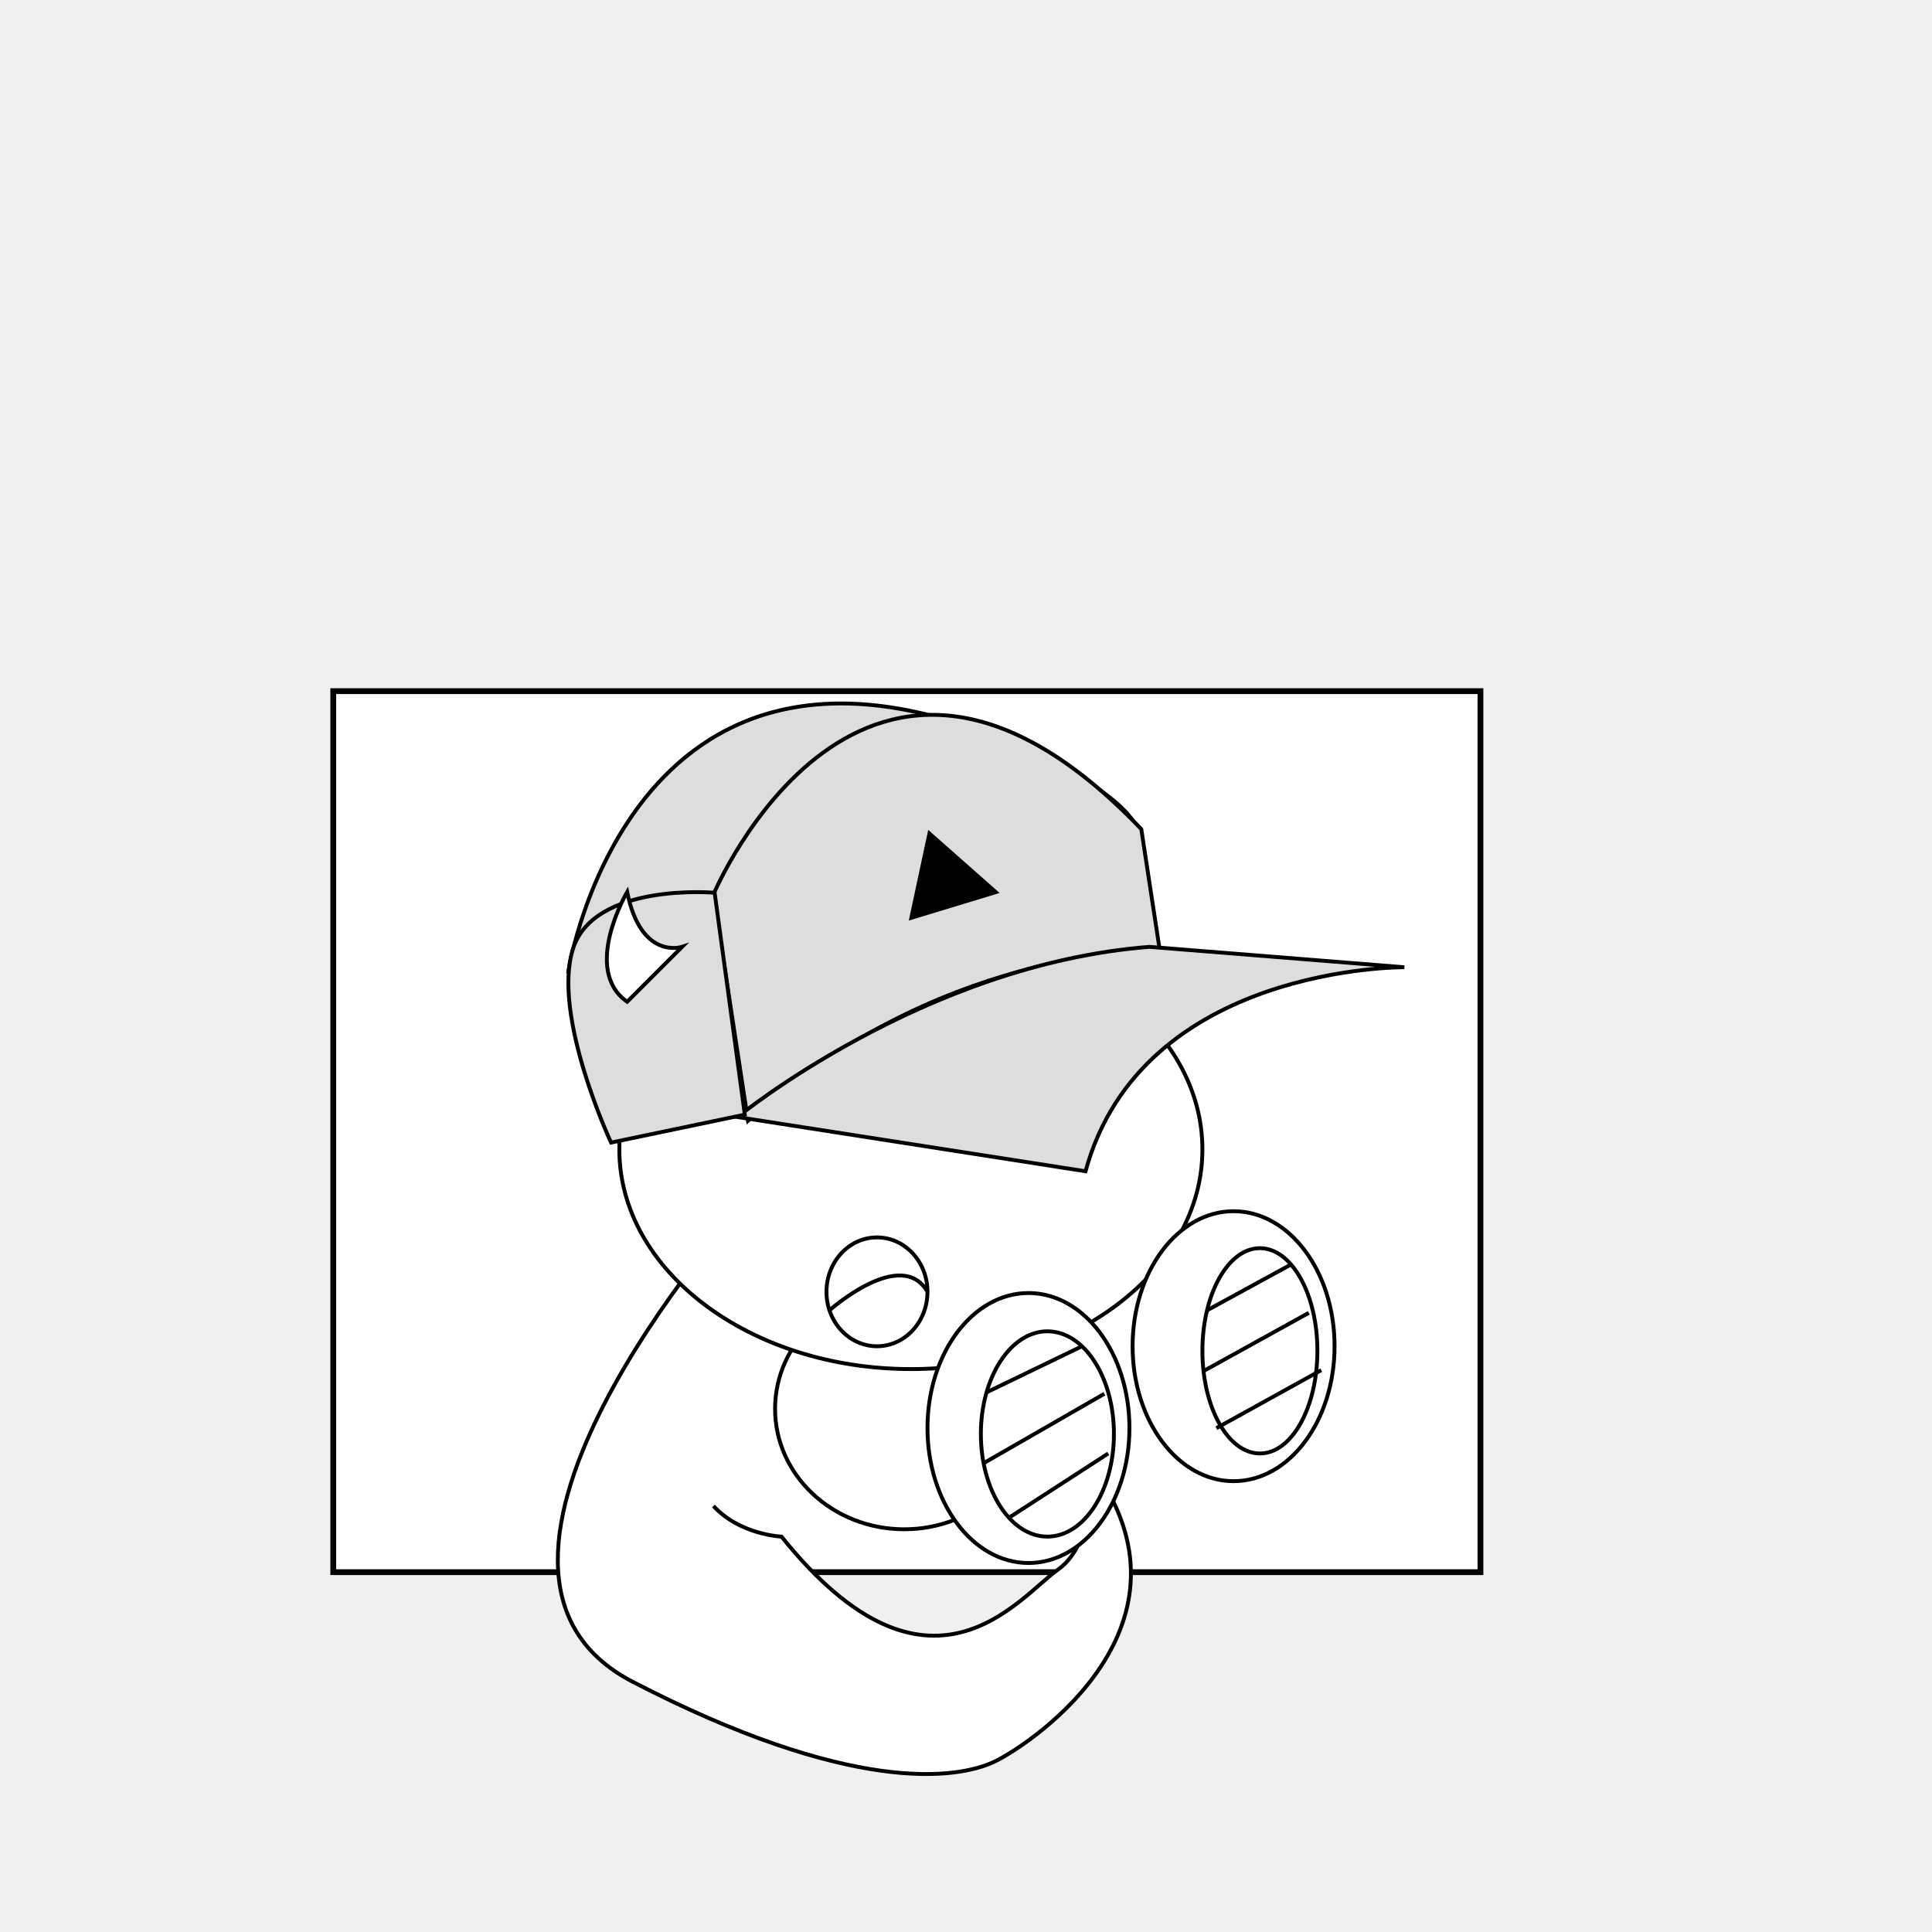
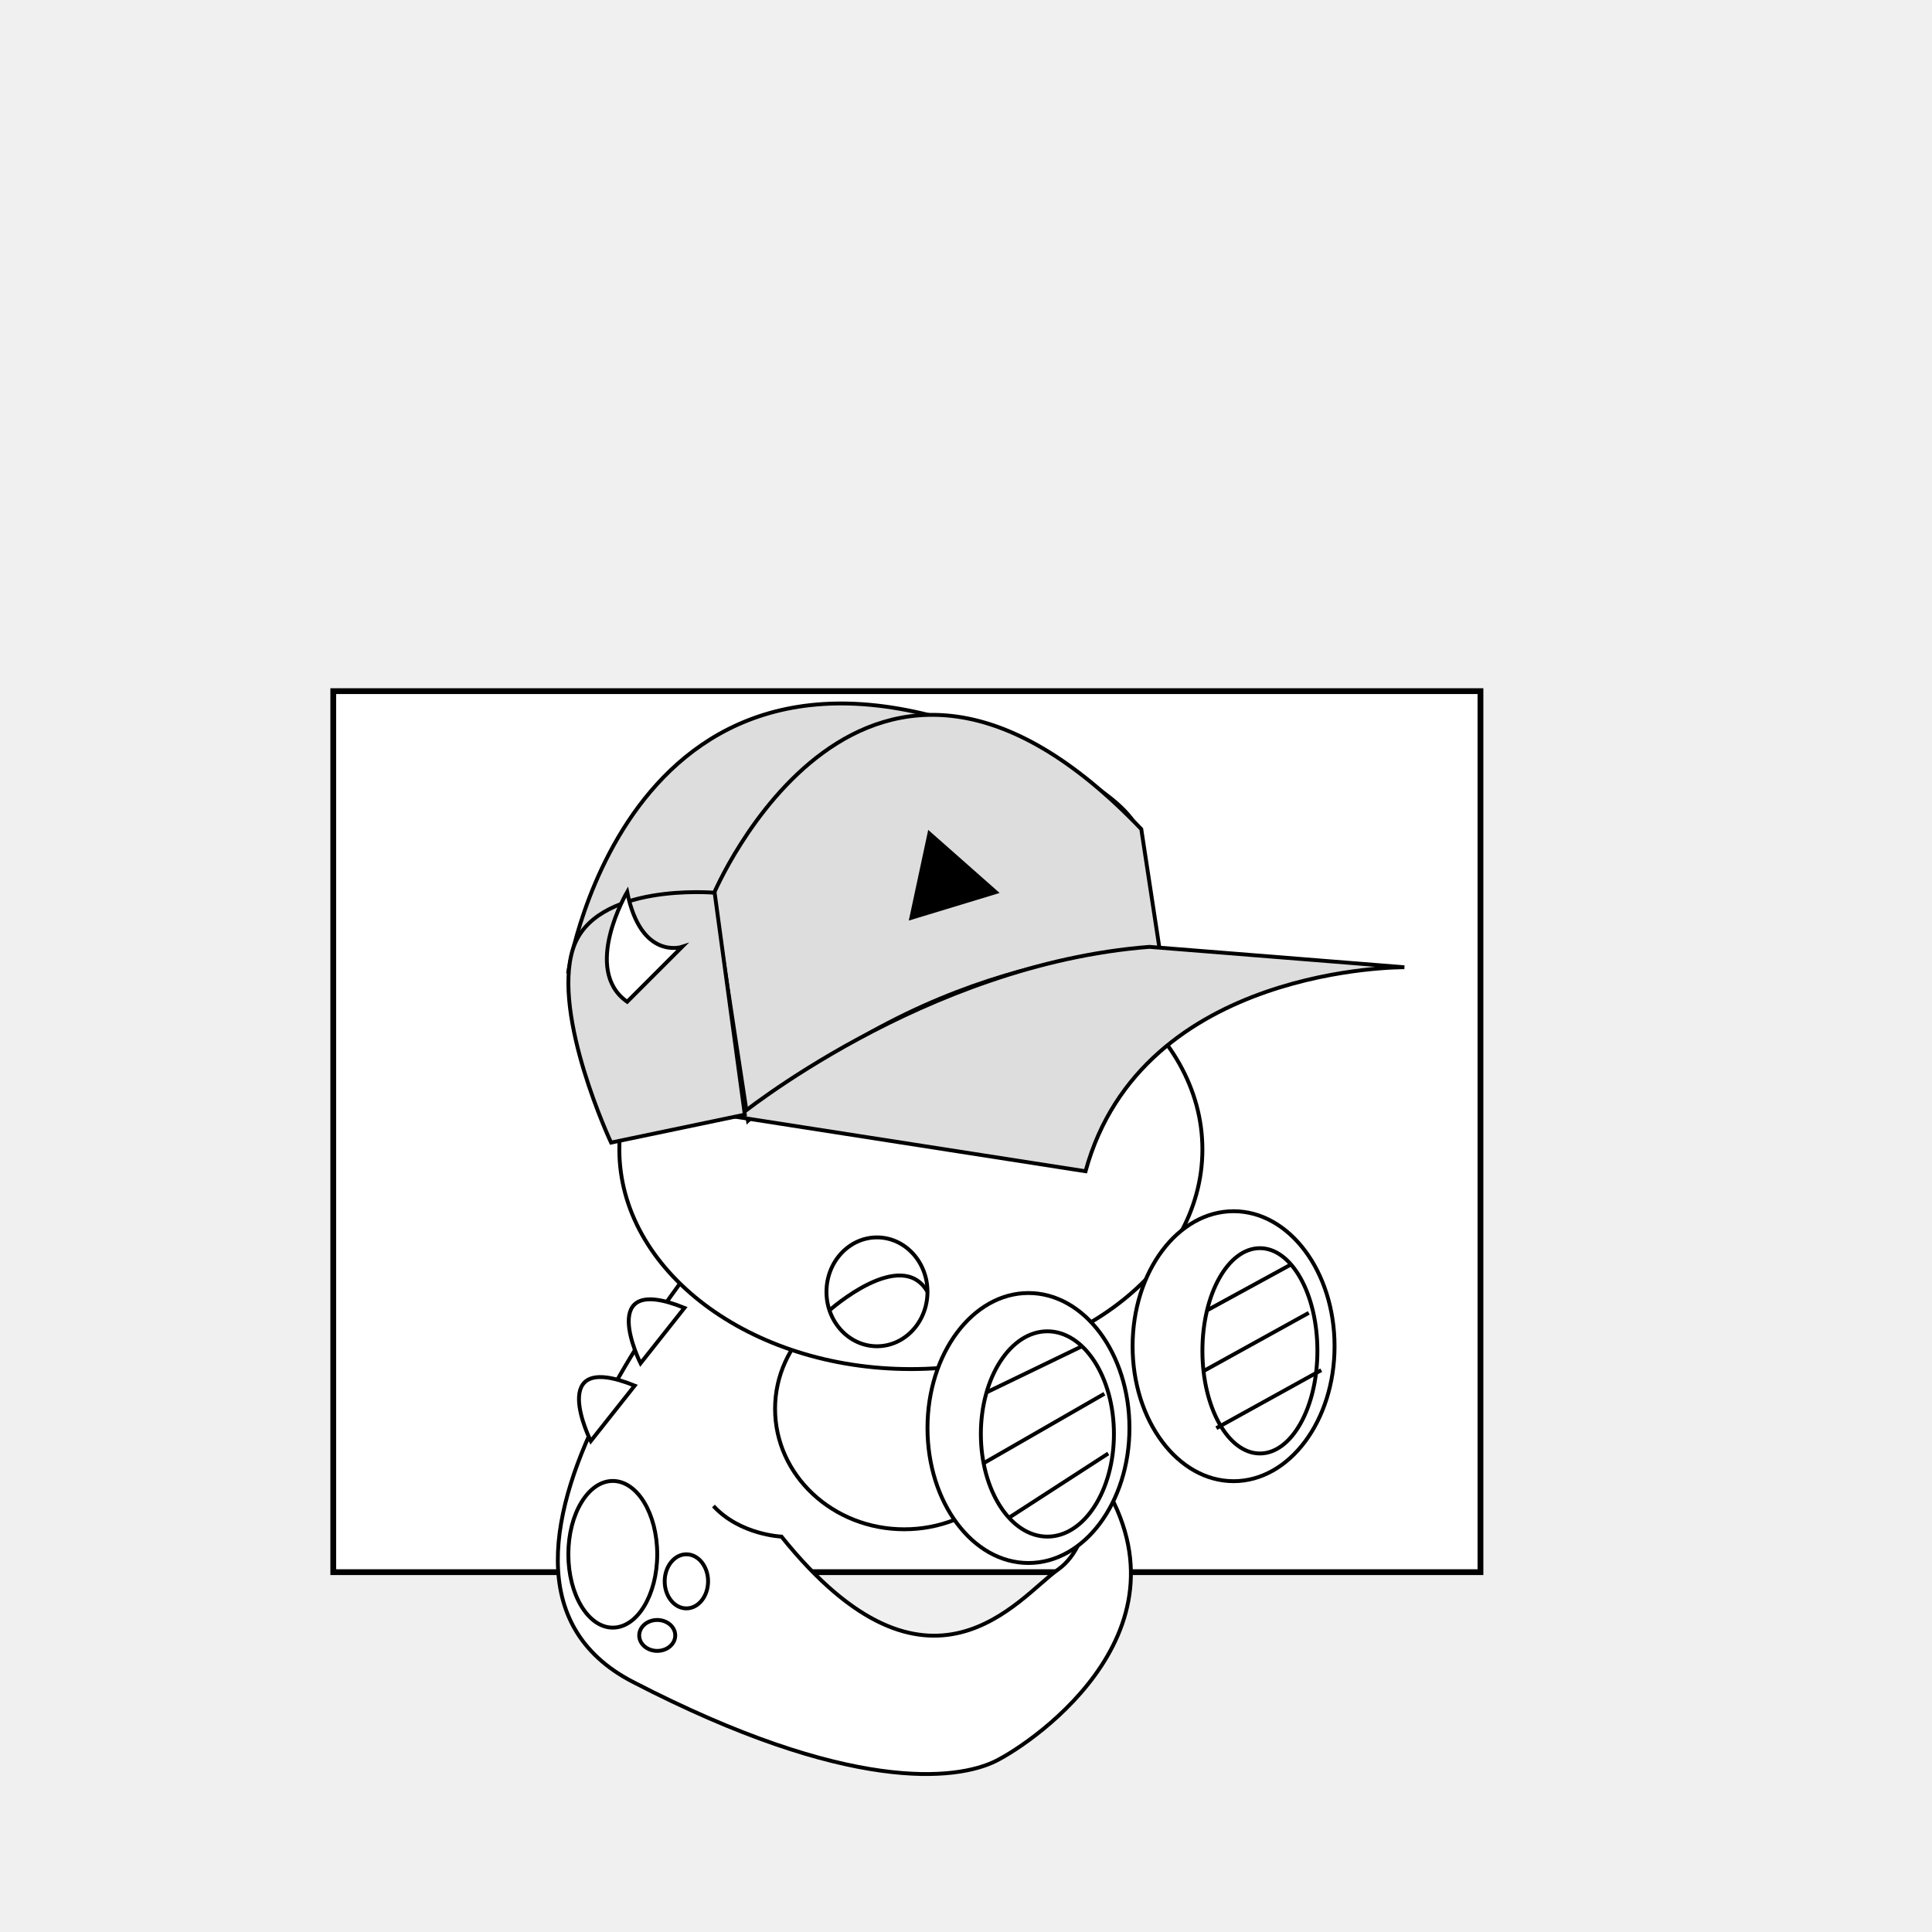
<svg xmlns="http://www.w3.org/2000/svg" version="1.1" x="0px" y="0px" viewBox="0 0 1000 1000" enable-background="new 0 0 1000 1000" xml:space="preserve">
  <g id="Layer_1">
    <g display="none">
      <path display="inline" d="M250.5,396.779h4.752v67.393H250.5V396.779z" />
    </g>
    <path fill="#FFFFFF" stroke="#000000" stroke-width="2" stroke-miterlimit="10" d="M410.896,803.022   c0,0,141.268-83.521,121.436-148.521" />
    <rect x="172.5" y="357.734" fill="#FFFFFF" stroke="#000000" stroke-width="3" stroke-miterlimit="10" width="593.782" height="456.012" />
    <div class="typewriter">
      <text transform="matrix(1 0 0 1 264.0769 578.5002)" startOffset="0" font-size="72" font-family="'Montserrat-Regular'">
			www.???.com</text>
    </div>
    <ellipse display="none" fill="#231F20" stroke="#000000" stroke-miterlimit="10" cx="565.363" cy="298.5" rx="65.438" ry="58.798" />
    <path display="none" fill="#FFFFFF" stroke="#000000" stroke-miterlimit="10" d="M516.391,340.792c0,0,30.432,36.218,21.797-3.646   C538.188,337.146,535.117,333.476,516.391,340.792z" />
    <ellipse display="none" fill="#FFFFFF" stroke="#000000" stroke-miterlimit="10" cx="609.5" cy="290" rx="11.484" ry="27.5" />
    <polygon display="none" fill="#FFFFFF" stroke="#000000" stroke-width="2" stroke-miterlimit="10" points="500.77,339.715    486.31,357.542 506.114,371.696 515.371,365.079 511.948,344.592  " />
    <path display="none" fill="#FFFFFF" stroke="#000000" stroke-miterlimit="10" d="M497.156,376.5c0,0-7.844,5,0,19s41.92,0,41.92,0   l12.924-26l10.926,26l11.891-1l-11.891-41c0,0-8.773-14-23.85,0S512,374.5,512,374.5L497.156,376.5z" />
    <path fill="#FFFFFF" stroke="#000000" stroke-width="2" stroke-miterlimit="10" d="M381.757,626.92   c0,0-166.257,185.58-54.257,243.58s167.813,51,187.906,41s108.992-70.813,50.094-152c0,0,2,39-18,53s-66.408,78.217-143-17.151   c0,0-21.442-0.849-35.221-15.849" />
    <path display="none" fill="#FFFFFF" stroke="#000000" stroke-miterlimit="10" d="M497.156,359.5l-6.855,35   c0,0,30.199-9.479,30.949-26.24" />
    <path fill="#DDDDDD" stroke="#000000" stroke-width="2" stroke-miterlimit="10" d="M294.189,502.74   c0,0,33.013-210.795,241.613-112.502C744.405,488.53,294.189,502.74,294.189,502.74z" />
    <ellipse fill="#FFFFFF" stroke="#000000" stroke-width="2" stroke-miterlimit="10" cx="468.044" cy="729.216" rx="66.87" ry="62.338" />
    <path fill="#FFFFFF" stroke="#000000" stroke-width="2" stroke-miterlimit="10" d="M622.364,594.948   c0,62.785-67.555,113.683-150.896,113.683c-83.337,0-150.897-50.897-150.897-113.683c0-62.786,67.561-113.685,150.897-113.685   C554.809,481.262,622.364,532.161,622.364,594.948z" />
    <path fill="#DDDDDD" stroke="#000000" stroke-width="2" stroke-miterlimit="10" d="M387.16,580.085l-17.881-117.146   c0,0,77.405-184.32,221.446-33.802l9.592,62.858c0,0-106.752-3.167-205.616,81.45C392.179,575.601,389.666,577.814,387.16,580.085z   " />
    <path fill="#DDDDDD" stroke="#000000" stroke-width="2" stroke-miterlimit="10" d="M561.877,606.237l-180.12-28.057   c0,0,96.578-79.065,213.159-88.09l131.987,10.553C726.903,500.643,591.041,499.453,561.877,606.237z" />
    <path fill="#DDDDDD" stroke="#000000" stroke-width="2" stroke-miterlimit="10" d="M369.896,462.081   c0,0-62.462-5.478-73.363,29.167c-10.9,34.645,19.751,100.146,19.751,100.146l69.23-14.458L369.896,462.081z" />
    <polygon stroke="#000000" stroke-width="2" stroke-miterlimit="10" points="481.066,431.429 471.717,475.044 515.406,461.765  " />
    <path fill="#FFFFFF" stroke="#000000" stroke-width="2" stroke-miterlimit="10" d="M324.622,461.669c0,0-23.684,40.263,0,56.842   l28.421-28.421C353.043,490.09,331.727,497.196,324.622,461.669z" />
    <path display="none" fill="#FFFFFF" stroke="#000000" stroke-width="2" stroke-miterlimit="10" d="M413.33,708.63   c0,0,76.074,41.237,76.122-9.446" />
    <path display="none" fill="#FFFFFF" stroke="#000000" stroke-width="2" stroke-miterlimit="10" d="M417.475,739.139   c0,0,52.929,23.883,71.977-10.378" />
    <path display="none" fill="#FFFFFF" stroke="#000000" stroke-width="2" stroke-miterlimit="10" d="M432.859,763.303   c0,0,55.593,16.771,70.006-19.684" />
    <ellipse fill="#FFFFFF" stroke="#000000" stroke-width="2" stroke-miterlimit="10" cx="453.92" cy="668.647" rx="26.142" ry="28.17" />
    <ellipse fill="#FFFFFF" stroke="#000000" stroke-width="2" stroke-miterlimit="10" cx="638.5" cy="696.788" rx="52.268" ry="69.868" />
    <ellipse fill="#FFFFFF" stroke="#000000" stroke-width="2" stroke-miterlimit="10" cx="532.331" cy="739.139" rx="52.269" ry="69.869" />
    <path display="none" fill="#FFFFFF" stroke="#000000" stroke-miterlimit="10" d="M542.776,384.5c0,0-11.276,12-33.276,0   c0,0-5.297,4.553-13.931-7.724l1.587-17.276" />
    <polygon display="none" fill="#FFFFFF" stroke="#000000" stroke-width="3" stroke-miterlimit="10" points="172.5,357.734    413.656,223.635 878.96,223.635 766.282,357.734  " />
    <polygon display="none" fill="#FFFFFF" stroke="#000000" stroke-width="3" stroke-miterlimit="10" points="766.282,813.745    766.282,357.734 878.96,223.635 878.96,610.975  " />
    <ellipse fill="#FFFFFF" stroke="#000000" stroke-width="2" stroke-miterlimit="10" cx="542.131" cy="742.215" rx="34.438" ry="53.134" />
    <ellipse fill="#FFFFFF" stroke="#000000" stroke-width="2" stroke-miterlimit="10" cx="652.123" cy="699.184" rx="29.759" ry="53.134" />
    <path fill="#FFFFFF" stroke="#000000" stroke-width="2" stroke-miterlimit="10" d="M429.329,678.224   c0,0,37.199-33.159,50.733-9.577" />
    <line fill="#FFFFFF" stroke="#000000" stroke-width="2" stroke-miterlimit="10" x1="510.651" y1="720.674" x2="560.029" y2="696.817" />
    <line fill="#FFFFFF" stroke="#000000" stroke-width="2" stroke-miterlimit="10" x1="509.059" y1="757.374" x2="571.624" y2="721.405" />
    <line fill="#FFFFFF" stroke="#000000" stroke-width="2" stroke-miterlimit="10" x1="522.231" y1="785.568" x2="573.624" y2="752.318" />
    <line fill="#FFFFFF" stroke="#000000" stroke-width="2" stroke-miterlimit="10" x1="629.576" y1="739.216" x2="683.882" y2="709.184" />
    <line fill="#FFFFFF" stroke="#000000" stroke-width="2" stroke-miterlimit="10" x1="624.77" y1="678.224" x2="668.216" y2="654.5" />
    <path fill="#FFFFFF" stroke="#000000" stroke-width="3" stroke-miterlimit="10" d="M679.472,678.224" />
    <path fill="#FFFFFF" stroke="#000000" stroke-width="3" stroke-miterlimit="10" d="M624.77,714.199" />
    <path fill="#FFFFFF" stroke="#000000" stroke-width="3" stroke-miterlimit="10" d="M664.592,708.745" />
    <path fill="#FFFFFF" stroke="#000000" stroke-width="3" stroke-miterlimit="10" d="M629.592,603.745" />
    <line fill="#FFFFFF" stroke="#000000" stroke-width="2" stroke-miterlimit="10" x1="623.12" y1="709.564" x2="677.426" y2="679.531" />
+     <ellipse fill="#FFFFFF" stroke="#000000" stroke-width="2" stroke-miterlimit="10" cx="317.176" cy="804.499" rx="23" ry="37.96" />
+     <ellipse fill="#FFFFFF" stroke="#000000" stroke-width="2" stroke-miterlimit="10" cx="355.271" cy="818.5" rx="11.229" ry="14" />
+     <ellipse fill="#FFFFFF" stroke="#000000" stroke-width="2" stroke-miterlimit="10" cx="340.176" cy="846.5" rx="9.324" ry="8" />
+     <path fill="#FFFFFF" stroke="#000000" stroke-width="2" stroke-miterlimit="10" d="M305.786,745.89c0,0-23.866-47.571,22.73-28.69   L305.786,745.89z" />
+     <path fill="#FFFFFF" stroke="#000000" stroke-width="2" stroke-miterlimit="10" d="M331.543,705.643   c0,0-23.866-47.571,22.729-28.69L331.543,705.643z" />
  </g>
  <g id="Layer_2">
</g>
</svg>
